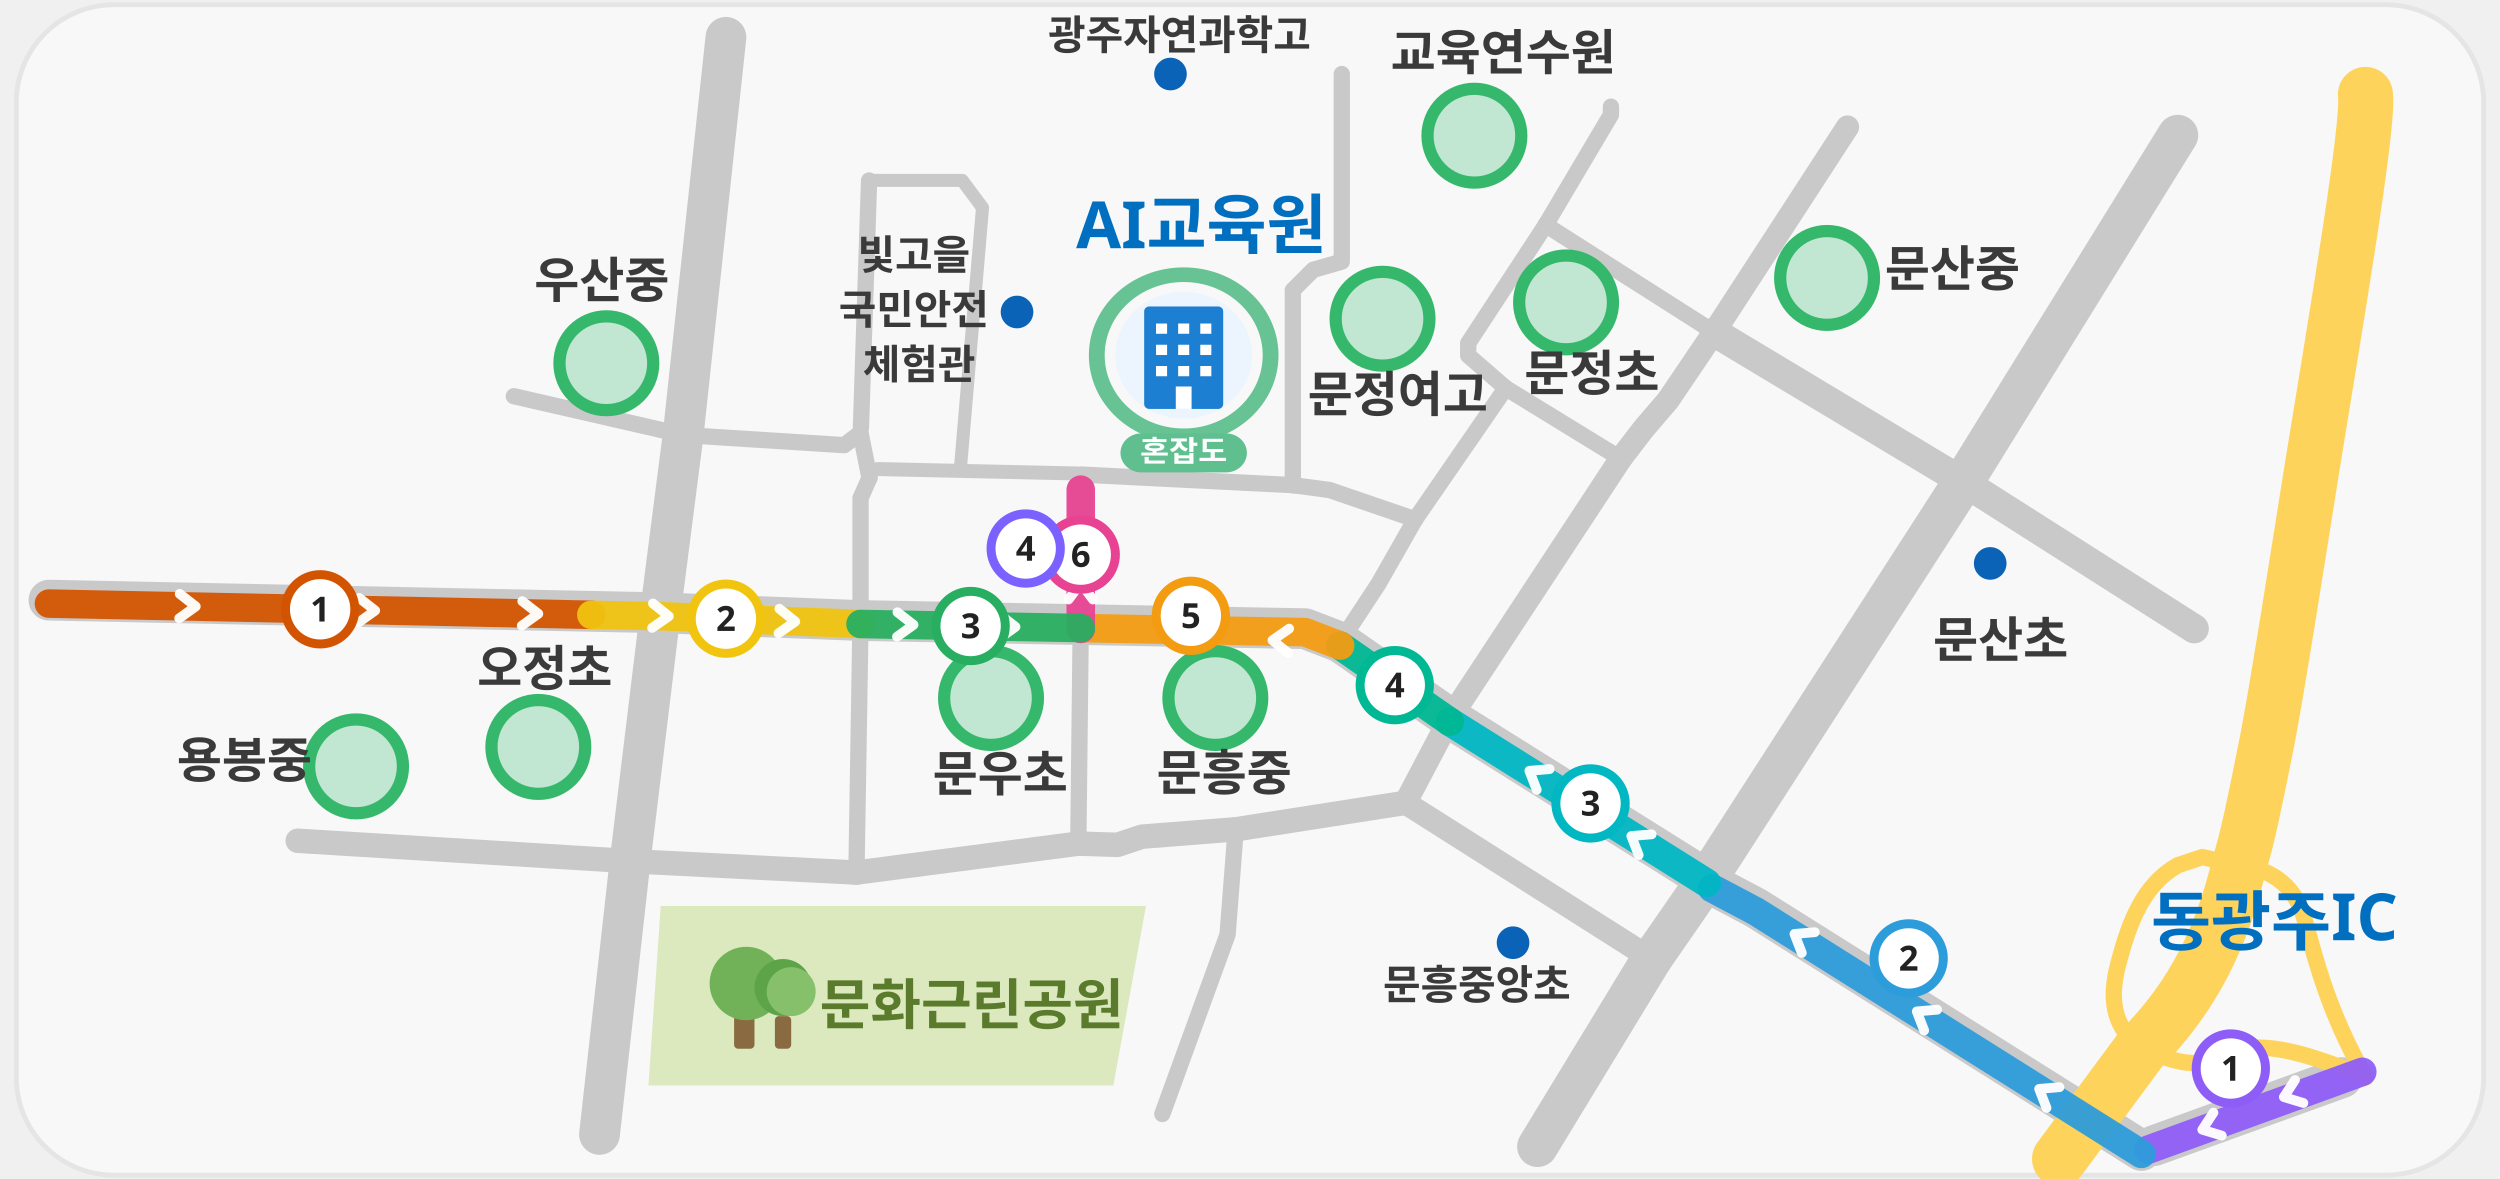
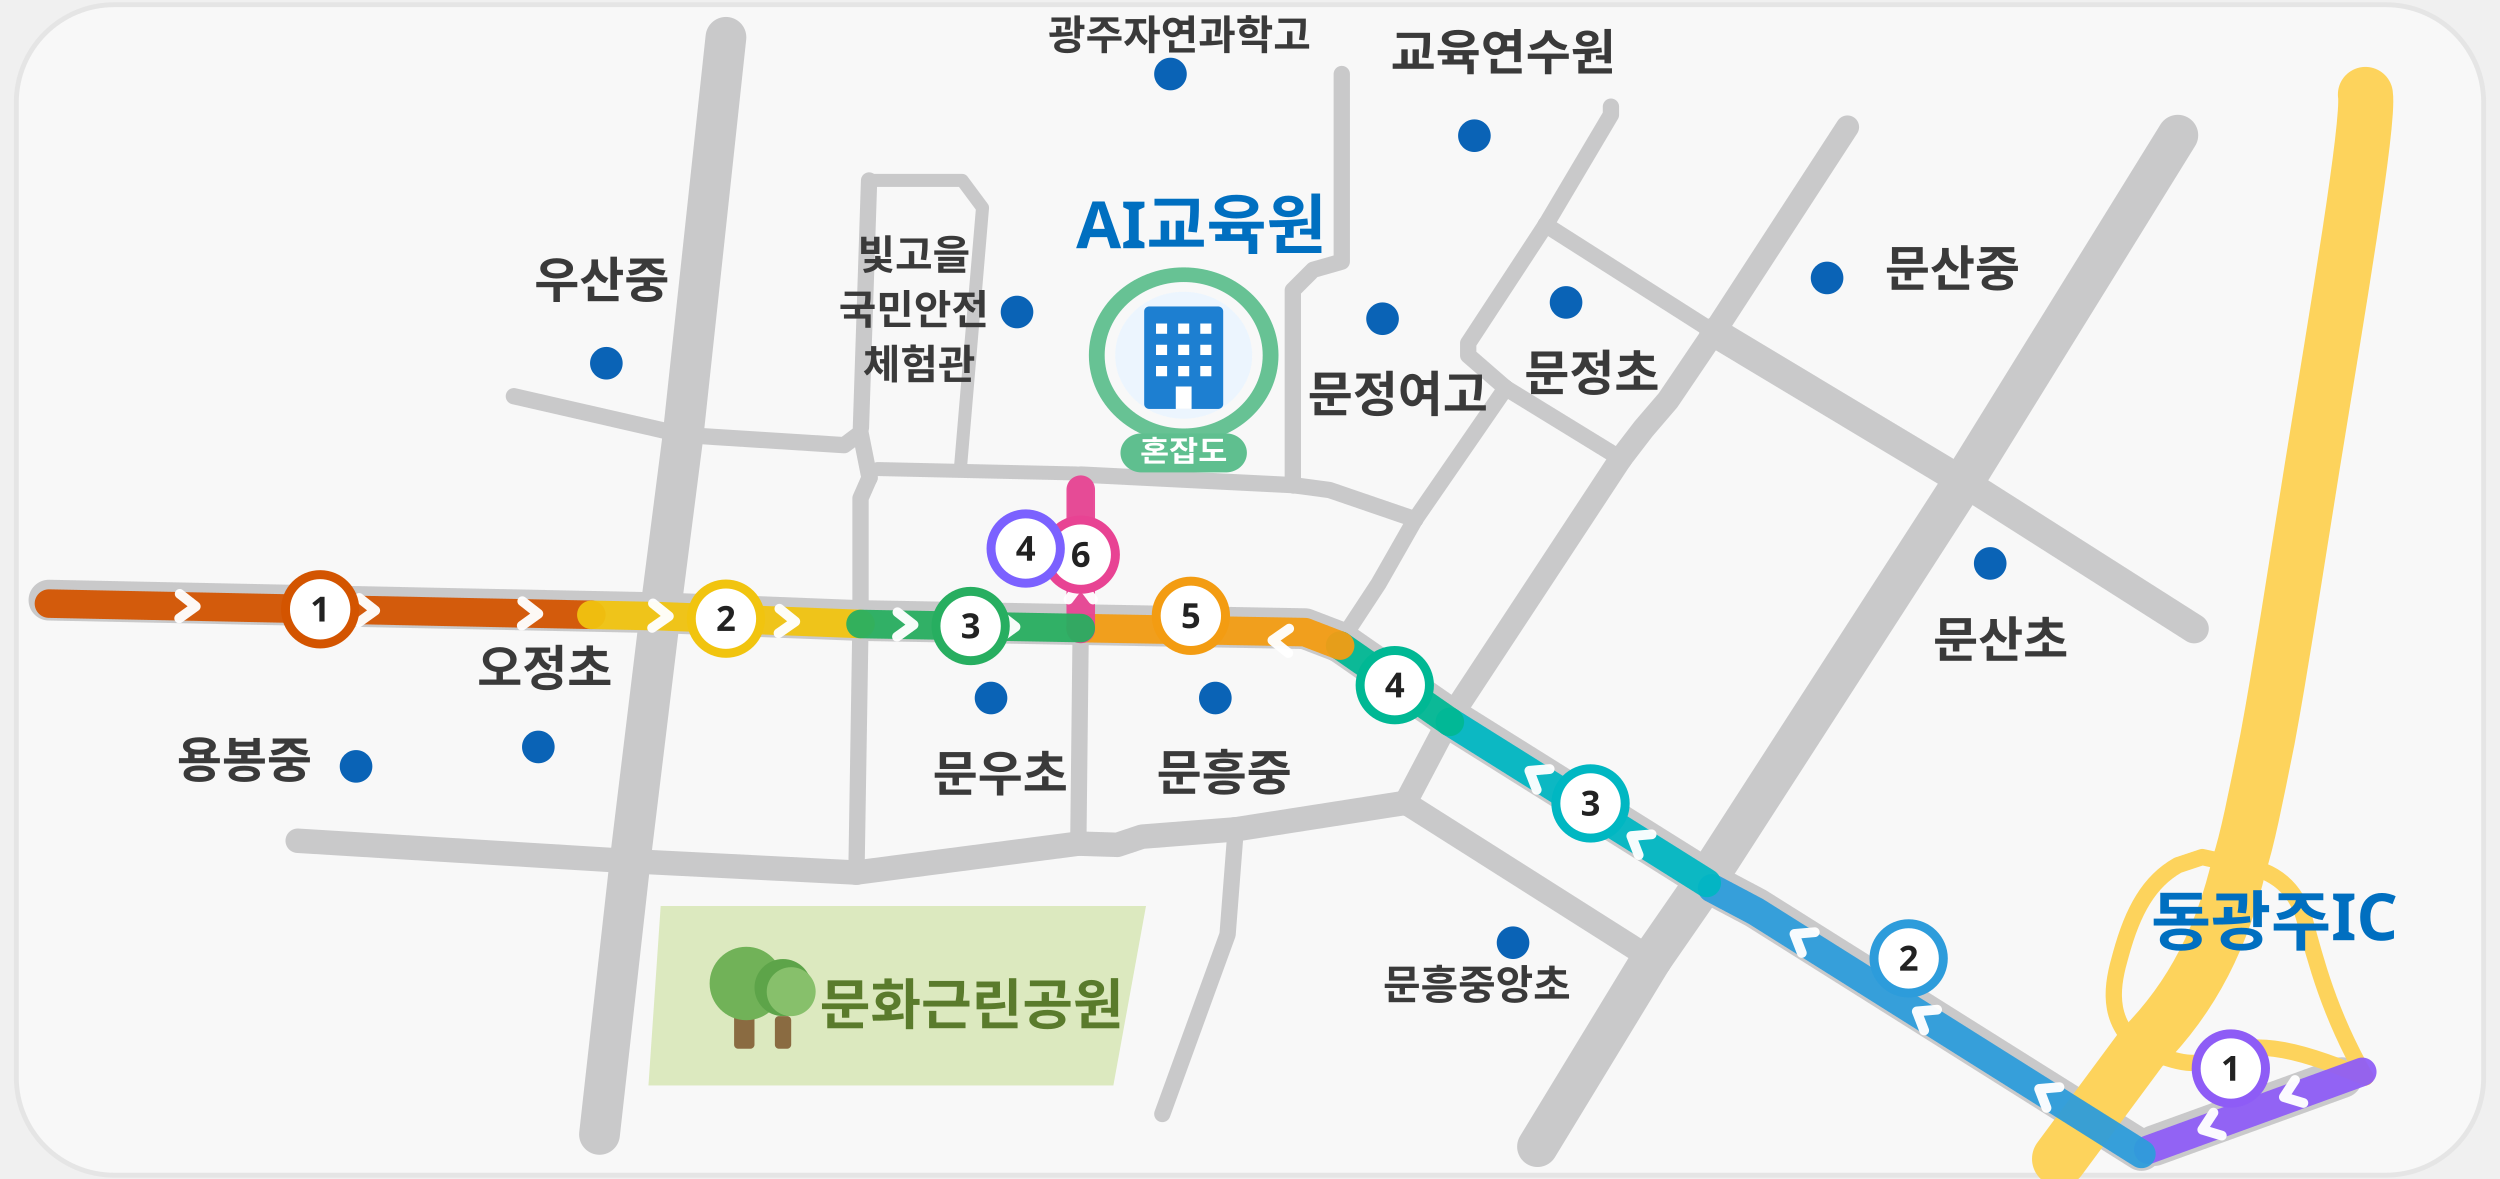
<svg xmlns="http://www.w3.org/2000/svg" width="1226" height="578" viewBox="0 35 613 289" version="1.1" id="svg1">
  <defs id="defs1">
    <style id="style1">
.parking-status{stroke-width:3;fill-opacity:0.28;}
.status-free{fill:#35B86B;stroke:#35B86B;}
.status-busy{fill:#F5A623;stroke:#F5A623;}
.status-full{fill:#E54B4B;stroke:#E54B4B;fill-opacity:0.34;}
.poi-dot{fill:#0a63b6;}
.header-bar{fill:#045eac;}
.map-frame{fill:#f8f8f8;stroke:#e5e5e5;stroke-width:1.2;}
.header-title-main{font-family:'Pretendard','Noto Sans KR','Malgun Gothic',sans-serif;font-size:16px;font-weight:800;fill:#ffe43b;}
.header-title-sub{font-family:'Pretendard','Noto Sans KR','Malgun Gothic',sans-serif;font-size:16px;font-weight:800;fill:#ffffff;}
</style>
    <style id="style2">text,tspan{font-family:'Noto Sans KR',sans-serif;font-weight:800;font-style:normal;}</style>
    <style id="traffic-status-style">
.traffic-segment {
  fill: none;
  stroke-width: 7;
  stroke-linecap: round;
  stroke-linejoin: round;
  opacity: .94;
}
.traffic-free { stroke: #35B86B !important; }
.traffic-slow { stroke: #F5A623 !important; }
.traffic-jam { stroke: #E54B4B !important; }
.traffic-unknown { stroke: #9AA4AE !important; }
</style>
  </defs>
  <g id="layer-bg" transform="translate(0,-0.8470707)">
</g>
  <g id="layer-frame" transform="translate(0,-0.8470707)">
    <rect id="map-frame" class="map-frame" x="4" y="37" width="605" height="287" rx="24" ry="24" />
  </g>
  <g id="layer-gray" transform="translate(0,-0.8470707)">
    <path id="gray-road-01" d="m 12,183 149.9,3.1" fill="none" stroke="#c9c9ca" stroke-width="10" stroke-linecap="round" stroke-linejoin="round" />
    <path id="gray-road-02" d="M 317,154.8 V 107 l 5,-5 7,-2 V 54" fill="none" stroke="#c9c9ca" stroke-width="4" stroke-linecap="round" stroke-linejoin="round" />
    <path id="gray-road-03" d="m 178,45 -10.5,97.5" fill="none" stroke="#c9c9ca" stroke-width="10" stroke-linecap="round" stroke-linejoin="round" />
    <path id="gray-road-04" d="M 418.5,251.5 481.4,154" fill="none" stroke="#c9c9ca" stroke-width="10" stroke-linecap="round" stroke-linejoin="round" />
    <path id="gray-road-05" d="m 534,69 -52.6,85" fill="none" stroke="#c9c9ca" stroke-width="10" stroke-linecap="round" stroke-linejoin="round" />
    <path id="gray-road-06" d="M 154.5,247 73,242" fill="none" stroke="#c9c9ca" stroke-width="6" stroke-linecap="round" stroke-linejoin="round" />
    <path id="gray-road-07" d="m 419.802,252.802 10.716,5.67 94.551,59.468" fill="none" stroke="#c9c9ca" stroke-width="10" stroke-linecap="round" stroke-linejoin="round" />
    <path id="gray-road-07a" d="m 528.248,316.735 45.996,-16.65" fill="none" stroke="#c9c9ca" stroke-width="10" stroke-linecap="round" stroke-linejoin="round" />
    <path id="gray-road-08" d="m 235.548,150.019 5.367,-63.242 -4.97,-6.692 h -22.661" fill="none" stroke="#c9c9ca" stroke-width="3.2" stroke-linecap="round" stroke-linejoin="round" />
    <path id="gray-road-09" d="m 303,239.2 -2,25.8 -16,44" fill="none" stroke="#c9c9ca" stroke-width="4" stroke-linecap="round" stroke-linejoin="round" />
    <path id="gray-road-10" d="M 154.5,247 147,314" fill="none" stroke="#c9c9ca" stroke-width="10" stroke-linecap="round" stroke-linejoin="round" />
    <path id="gray-road-11" d="M 397.4,148.3 355.5,212" fill="none" stroke="#c9c9ca" stroke-width="5.7" stroke-linecap="round" stroke-linejoin="round" />
    <path id="gray-road-12" d="M 418.5,251.5 355.5,212" fill="none" stroke="#c9c9ca" stroke-width="10" stroke-linecap="round" stroke-linejoin="round" />
    <path id="gray-road-13" d="m 265,189 55,1 8.6,3.3" fill="none" stroke="#c9c9ca" stroke-width="10" stroke-linecap="round" stroke-linejoin="round" />
    <path id="gray-road-14" d="M 538,190 481.4,154" fill="none" stroke="#c9c9ca" stroke-width="7.2" stroke-linecap="round" stroke-linejoin="round" />
    <path id="gray-road-15" d="M 344.6,232.7 405,271" fill="none" stroke="#c9c9ca" stroke-width="5.7" stroke-linecap="round" stroke-linejoin="round" />
    <path id="gray-road-16" d="M 420.3,117.3 481.4,154" fill="none" stroke="#c9c9ca" stroke-width="7.2" stroke-linecap="round" stroke-linejoin="round" />
    <path id="gray-road-17" d="M 210,249.8 211,188" fill="none" stroke="#c9c9ca" stroke-width="4" stroke-linecap="round" stroke-linejoin="round" />
    <path id="gray-road-18" d="m 154.5,247 7.4,-60.9" fill="none" stroke="#c9c9ca" stroke-width="10" stroke-linecap="round" stroke-linejoin="round" />
    <path id="gray-road-19" d="M 420.3,117.3 453,67" fill="none" stroke="#c9c9ca" stroke-width="5.7" stroke-linecap="round" stroke-linejoin="round" />
    <path id="gray-road-20" d="m 213.1,80.1 -2.001,60.598" fill="none" stroke="#c9c9ca" stroke-width="4" stroke-linecap="round" stroke-linejoin="round" />
    <path id="gray-road-21" d="m 265,189 -0.6,53.7" fill="none" stroke="#c9c9ca" stroke-width="4" stroke-linecap="round" stroke-linejoin="round" />
    <path id="gray-road-22" d="M 264.4,242.7 210,249.8" fill="none" stroke="#c9c9ca" stroke-width="6" stroke-linecap="round" stroke-linejoin="round" />
    <path id="gray-road-23" d="M 210,249.8 154.5,247" fill="none" stroke="#c9c9ca" stroke-width="6" stroke-linecap="round" stroke-linejoin="round" />
    <path id="gray-road-24" d="m 211,188 54,1" fill="none" stroke="#c9c9ca" stroke-width="10" stroke-linecap="round" stroke-linejoin="round" />
    <path id="gray-road-25" d="m 213.2,153 -2.2,-11 -4,3 -39.5,-2.5" fill="none" stroke="#c9c9ca" stroke-width="4" stroke-linecap="round" stroke-linejoin="round" />
    <path id="gray-road-26" d="m 405,271 -28,46" fill="none" stroke="#c9c9ca" stroke-width="10" stroke-linecap="round" stroke-linejoin="round" />
    <path id="gray-road-27" d="m 265,152.2 52,2.6" fill="none" stroke="#c9c9ca" stroke-width="4" stroke-linecap="round" stroke-linejoin="round" />
    <path id="gray-road-28" d="M 161.9,186.1 211,188" fill="none" stroke="#c9c9ca" stroke-width="10" stroke-linecap="round" stroke-linejoin="round" />
    <path id="gray-road-29" d="m 369.2,131 -9.2,-8 v -3 l 19,-29" fill="none" stroke="#c9c9ca" stroke-width="4" stroke-linecap="round" stroke-linejoin="round" />
    <path id="gray-road-30" d="m 126,133 41.5,9.5" fill="none" stroke="#c9c9ca" stroke-width="4" stroke-linecap="round" stroke-linejoin="round" />
    <path id="gray-road-31" d="m 379,91 41.3,26.3" fill="none" stroke="#c9c9ca" stroke-width="4" stroke-linecap="round" stroke-linejoin="round" />
    <path id="gray-road-32" d="m 161.9,186.1 5.6,-43.6" fill="none" stroke="#c9c9ca" stroke-width="10" stroke-linecap="round" stroke-linejoin="round" />
    <path id="gray-road-33" d="m 303,239.2 41.6,-6.5" fill="none" stroke="#c9c9ca" stroke-width="6" stroke-linecap="round" stroke-linejoin="round" />
    <path id="gray-road-34" d="m 303,239.2 -23,1.8 -6,2 -9.6,-0.3" fill="none" stroke="#c9c9ca" stroke-width="6" stroke-linecap="round" stroke-linejoin="round" />
    <path id="gray-road-35" d="m 265,155.069 v 34.148" fill="none" stroke="#c9c9ca" stroke-width="6" stroke-linecap="round" stroke-linejoin="round" />
    <path id="gray-road-36" d="m 395,62 v 2 l -16,27" fill="none" stroke="#c9c9ca" stroke-width="4" stroke-linecap="round" stroke-linejoin="round" />
    <path id="gray-road-37" d="m 213.2,153 -2.2,5 v 30" fill="none" stroke="#c9c9ca" stroke-width="4" stroke-linecap="round" stroke-linejoin="round" />
    <path id="gray-road-38" d="m 397.4,148.3 5.6,-7.3 6,-7 11.3,-16.7" fill="none" stroke="#c9c9ca" stroke-width="5.7" stroke-linecap="round" stroke-linejoin="round" />
    <path id="gray-road-39" d="M 347,163.2 369.2,131" fill="none" stroke="#c9c9ca" stroke-width="4" stroke-linecap="round" stroke-linejoin="round" />
    <path id="gray-road-40" d="M 328.6,193.3 338,179 347,163.2" fill="none" stroke="#c9c9ca" stroke-width="4" stroke-linecap="round" stroke-linejoin="round" />
    <path id="gray-road-41" d="m 369.2,131 28.2,17.3" fill="none" stroke="#c9c9ca" stroke-width="4" stroke-linecap="round" stroke-linejoin="round" />
    <path id="gray-road-42" d="m 347,163.2 -21,-7.2 -9,-1.2" fill="none" stroke="#c9c9ca" stroke-width="4" stroke-linecap="round" stroke-linejoin="round" />
    <path id="gray-road-43" d="M 355.5,212 328.6,193.3" fill="none" stroke="#c9c9ca" stroke-width="10" stroke-linecap="round" stroke-linejoin="round" />
    <path id="gray-road-44" d="m 263.916,151.939 -48.714,-1.083" fill="none" stroke="#c9c9ca" stroke-width="3.435" stroke-linecap="round" stroke-linejoin="round" />
    <path id="gray-road-45" d="m 405,271 13.5,-19.5" fill="none" stroke="#c9c9ca" stroke-width="10" stroke-linecap="round" stroke-linejoin="round" />
    <path id="gray-road-46" d="m 355.5,212 -10.9,20.7" fill="none" stroke="#c9c9ca" stroke-width="5.7" stroke-linecap="round" stroke-linejoin="round" />
  </g>
  <g id="layer-orange" transform="translate(0,-0.8470707)">
    <path id="orange-mainline" d="m 580,59 c 1,7 -7,54 -13,91 -4,25 -8,51 -11,67 -3,15 -5,25 -7,31 -4,17 -11,32 -24,45 l -20,27" fill="none" stroke="#fdd35c" stroke-width="13.5" stroke-linecap="round" stroke-linejoin="round" />
    <path id="orange-ramp-01" d="m 549,248 -9,-2 -6,2 c -7,4 -11,11 -14,22 -2,7 -4,16 5,23" fill="none" stroke="#fdd35c" stroke-width="4" stroke-linecap="round" stroke-linejoin="round" />
    <path id="orange-ramp-02" d="m 549,248 c 9,1 14,6 16,13 3,11 6,23 15,39" fill="none" stroke="#fdd35c" stroke-width="4" stroke-linecap="round" stroke-linejoin="round" />
    <path id="orange-ramp-03" d="m 525,293 c 8,3 13,5 18,2 9,-4 18,-3 37,5" fill="none" stroke="#fdd35c" stroke-width="4" stroke-linecap="round" stroke-linejoin="round" />
  </g>
  <g id="layer-dots" transform="translate(0,-0.8470707)">
    <circle id="dot-gwangju-science-high" cx="287" cy="54" r="4" fill="#0a63b6" class="poi-dot" />
-     <circle id="dot-training-center" cx="361.524" cy="69.122" r="11.5" class="parking-status status-free" data-status="free" opacity="1" />
-     <circle id="dot-usan-middle" cx="148.679" cy="124.915" r="11.5" class="parking-status status-free" data-status="free" opacity="1" />
+     <circle id="dot-training-center" cx="361.524" cy="69.122" r="4" fill="#0a63b6" class="poi-dot" />
+     <circle id="dot-usan-middle" cx="148.679" cy="124.915" r="4" fill="#0a63b6" class="poi-dot" />
    <circle id="dot-safety-center" cx="249.373" cy="112.352" r="4" fill="#0a63b6" class="poi-dot" />
-     <circle id="dot-munjeong-girls-high" cx="339" cy="114" r="11.5" class="parking-status status-free" data-status="free" opacity="1" />
-     <circle id="dot-munjeong-elementary" cx="384" cy="110" r="11.5" class="parking-status status-free" data-status="free" opacity="1" />
-     <circle id="dot-munsan-middle" cx="448" cy="104" r="11.5" class="parking-status status-free" data-status="free" opacity="1" />
-     <circle id="dot-ojeong-elementary" cx="132" cy="219" r="11.5" class="parking-status status-free" data-status="free" opacity="1" />
-     <circle id="dot-yongbong-middle" cx="87.303" cy="223.765" r="11.5" class="parking-status status-free" data-status="free" opacity="1" />
-     <circle id="dot-munwoo-elementary" cx="243" cy="207" r="11.5" class="parking-status status-free" data-status="free" opacity="1" />
-     <circle id="dot-munheung-middle" cx="298" cy="207" r="11.5" class="parking-status status-free" data-status="free" opacity="1" />
+     <circle id="dot-munjeong-girls-high" cx="339" cy="114" r="4" fill="#0a63b6" class="poi-dot" />
+     <circle id="dot-munjeong-elementary" cx="384" cy="110" r="4" fill="#0a63b6" class="poi-dot" />
+     <circle id="dot-munsan-middle" cx="448" cy="104" r="4" fill="#0a63b6" class="poi-dot" />
+     <circle id="dot-ojeong-elementary" cx="132" cy="219" r="4" fill="#0a63b6" class="poi-dot" />
+     <circle id="dot-yongbong-middle" cx="87.303" cy="223.765" r="4" fill="#0a63b6" class="poi-dot" />
+     <circle id="dot-munwoo-elementary" cx="243" cy="207" r="4" fill="#0a63b6" class="poi-dot" />
+     <circle id="dot-munheung-middle" cx="298" cy="207" r="4" fill="#0a63b6" class="poi-dot" />
    <circle id="dot-munheung-central-elementary" cx="371" cy="267" r="4" fill="#0a63b6" class="poi-dot" />
    <circle id="dot-munsan-elementary" cx="488" cy="174" r="4" fill="#0a63b6" class="poi-dot" />
  </g>
  <g id="layer-labels" style="font-weight:700;font-family:'Noto Sans KR';fill:#3a3a3a" transform="translate(0,-0.8470707)">
    <text id="label-ai-center" x="263.861" y="96.712" font-size="16" fill="#006fc0" style="fill:#006fc0;font-family:'Noto Sans KR',sans-serif;font-weight:800;font-style:normal;font-stretch:normal">AI교육원</text>
    <text id="label-ai-center-8" x="527.413" y="267.531" font-size="16" fill="#006fc0" style="fill:#006fc0;font-family:'Noto Sans KR',sans-serif;font-weight:800;font-style:normal;font-stretch:normal">동광주IC</text>
    <text id="label-gwangju-science-high" x="257" y="48" font-size="10px" style="font-family:'Noto Sans KR',sans-serif;font-weight:800;font-style:normal;font-stretch:normal">
      <tspan x="257" y="48" id="tspan3" style="font-family:'Noto Sans KR',sans-serif;font-weight:800;font-style:normal;font-stretch:normal">광주자연과학고</tspan>
      <tspan x="257" y="60" id="tspan4" style="font-family:'Noto Sans KR',sans-serif;font-weight:800;font-style:normal;font-stretch:normal" />
    </text>
    <text id="label-training-center" x="341" y="53" font-size="12px" style="font-family:'Noto Sans KR',sans-serif;font-weight:800;font-style:normal;font-stretch:normal">
      <tspan x="341" y="53" id="tspan5" style="font-family:'Noto Sans KR',sans-serif;font-weight:800;font-style:normal;font-stretch:normal">교육연수원</tspan>
      <tspan x="341" y="65" id="tspan6" style="font-family:'Noto Sans KR',sans-serif;font-weight:800;font-style:normal;font-stretch:normal" />
    </text>
    <text id="label-usan-middle" x="131.008" y="108.83" font-size="12" style="font-family:'Noto Sans KR',sans-serif;font-weight:800;font-style:normal;font-stretch:normal">우산중</text>
    <text id="label-safety-center" x="243.235" y="101.907" font-size="10px" style="text-align:center;text-anchor:middle;font-family:'Noto Sans KR',sans-serif;font-weight:800;font-style:normal;font-stretch:normal">
      <tspan id="tspan12" x="225.37" y="101.907" style="font-family:'Noto Sans KR',sans-serif;font-weight:800;font-style:normal;font-stretch:normal">
        <tspan x="225.37" y="101.907" id="tspan7" style="font-family:'Noto Sans KR',sans-serif;font-weight:800;font-style:normal;font-stretch:normal">빛고을</tspan>
      </tspan>
      <tspan id="tspan13" x="225.37" y="115.334" style="font-family:'Noto Sans KR',sans-serif;font-weight:800;font-style:normal;font-stretch:normal">국민안전</tspan>
      <tspan x="225.37" y="128.761" id="tspan14" style="font-family:'Noto Sans KR',sans-serif;font-weight:800;font-style:normal;font-stretch:normal">체험관</tspan>
    </text>
    <text id="label-munjeong-girls-high" x="320.663" y="136.799" font-size="12" style="font-family:'Noto Sans KR',sans-serif;font-weight:800;font-style:normal;font-stretch:normal">
      <tspan x="320.663" y="136.799" id="tspan8" style="font-family:'Noto Sans KR',sans-serif;font-weight:800;font-style:normal;font-stretch:normal">문정여고</tspan>
    </text>
    <text id="label-munjeong-elementary" x="373.769" y="131.62" font-size="12" style="font-family:'Noto Sans KR',sans-serif;font-weight:800;font-style:normal;font-stretch:normal">문정초</text>
    <text id="label-munsan-middle" x="462.183" y="106.023" font-size="12" style="font-family:'Noto Sans KR',sans-serif;font-weight:800;font-style:normal;font-stretch:normal">문산중</text>
    <text id="label-ojeong-elementary" x="117.021" y="204" font-size="12" style="font-family:'Noto Sans KR',sans-serif;font-weight:800;font-style:normal;font-stretch:normal">오정초</text>
    <text id="label-yongbong-middle" x="43.383" y="226.513" font-size="12" style="font-family:'Noto Sans KR',sans-serif;font-weight:800;font-style:normal;font-stretch:normal">용봉중</text>
    <text id="label-munwoo-elementary" x="228.702" y="229.851" font-size="12" style="font-family:'Noto Sans KR',sans-serif;font-weight:800;font-style:normal;font-stretch:normal">문우초</text>
    <text id="label-munheung-middle" x="283.617" y="229.617" font-size="12" style="font-family:'Noto Sans KR',sans-serif;font-weight:800;font-style:normal;font-stretch:normal">문흥중</text>
    <text id="label-munheung-central-elementary" x="339.129" y="280.861" font-size="10px" style="font-family:'Noto Sans KR',sans-serif;font-weight:800;font-style:normal;font-stretch:normal">
      <tspan x="339.129" y="280.861" id="tspan9" style="font-family:'Noto Sans KR',sans-serif;font-weight:800;font-style:normal;font-stretch:normal">문흥중앙초</tspan>
    </text>
    <text id="label-munsan-elementary" x="474" y="197" font-size="12" style="font-family:'Noto Sans KR',sans-serif;font-weight:800;font-style:normal;font-stretch:normal">문산초</text>
  </g>
  <g id="layer-ai-park" transform="translate(0,-0.8470707)">
    <g id="ai-center-display" transform="matrix(0.6458065,0,0,0.5985351,104.8926,33.77462)">
      <circle id="ai-congestion-ring" cx="287" cy="149" r="33" fill="none" stroke="#5fbf8f" stroke-width="6" opacity="0.95" />
      <circle id="ai-congestion-ring-bg" cx="287" cy="149" r="26" fill="#eaf5ff" opacity="0.85" />
      <g id="ai-building-icon" transform="translate(287,149)">
        <rect id="ai-building-body" x="-15" y="-20" width="30" height="42" rx="2" fill="#1d7fd1" />
        <rect x="-10.5" y="-13" width="4.2" height="4.2" fill="#ffffff" id="rect1" />
        <rect x="-2.1" y="-13" width="4.2" height="4.2" fill="#ffffff" id="rect2" />
        <rect x="6.3" y="-13" width="4.2" height="4.2" fill="#ffffff" id="rect3" />
        <rect x="-10.5" y="-4.3" width="4.2" height="4.2" fill="#ffffff" id="rect4" />
        <rect x="-2.1" y="-4.3" width="4.2" height="4.2" fill="#ffffff" id="rect5" />
        <rect x="6.3" y="-4.3" width="4.2" height="4.2" fill="#ffffff" id="rect6" />
        <rect x="-10.5" y="4.4" width="4.2" height="4.2" fill="#ffffff" id="rect7" />
        <rect x="-2.1" y="4.4" width="4.2" height="4.2" fill="#ffffff" id="rect8" />
        <rect x="6.3" y="4.4" width="4.2" height="4.2" fill="#ffffff" id="rect9" />
        <rect x="-3" y="12.8" width="6" height="9.2" fill="#ffffff" id="rect10" />
      </g>
      <rect id="ai-congestion-badge" x="263" y="181" width="48" height="16" rx="8" fill="#5fbf8f" />
      <text id="ai-congestion-badge-text" x="287" y="192.5" text-anchor="middle" style="fill:#ffffff;font-family:'Noto Sans KR',sans-serif;font-weight:800;font-style:normal;font-stretch:normal">혼잡도</text>
    </g>
    <g id="munheung-neighborhood-park-display" transform="translate(0,-32)">
      <path id="munheung-park-area" d="m 162,290 h 119 l -8,44 H 159 Z" fill="#dce9bf" />
      <g id="munheung-park-trees" transform="translate(184,307)">
        <rect x="-4" y="8" width="5" height="10" rx="1" fill="#8a6b41" id="rect11" />
        <circle cx="-1" cy="2" r="9" fill="#71b258" id="circle11" />
        <circle cx="8" cy="3" r="7" fill="#5da449" id="circle12" />
        <rect x="6" y="10" width="4" height="8" rx="1" fill="#8a6b41" id="rect12" />
        <circle cx="10" cy="4" r="6" fill="#87c06b" id="circle13" />
      </g>
      <text id="label-munheung-neighborhood-park" x="201" y="319" font-size="13.5px" style="fill:#5a7b2c;font-family:'Noto Sans KR',sans-serif;font-weight:800;font-style:normal;font-stretch:normal">문화근린공원</text>
    </g>
  </g>
  <g id="traffic-status-layer">
    <g id="traffic-route-donggwangju" data-route="donggwangju-ai">
      <g id="traffic-dg-segment-01" data-route="donggwangju-ai" data-seq="1" data-source-road="gray-road-07a">
        <path id="traffic-dg-01" d="m 526.754,316.896 52.474,-19.079" fill="none" stroke="#8e5cf6" stroke-width="7" stroke-linecap="round" stroke-linejoin="round" class="traffic-segment" data-status="unknown" data-route="donggwangju-ai" data-seq="1" data-source-road="gray-road-07a" opacity="0.94" />
      </g>
      <g id="traffic-dg-segment-02" data-route="donggwangju-ai" data-seq="2" data-source-road="gray-road-07">
        <path id="traffic-dg-02" d="m 419.802,252.802 10.716,5.67 94.551,59.468" fill="none" stroke="#2D9CDB" stroke-width="7" stroke-linecap="round" stroke-linejoin="round" class="traffic-segment" data-status="unknown" data-route="donggwangju-ai" data-seq="2" data-source-road="gray-road-07" opacity="0.94" />
      </g>
      <g id="traffic-dg-segment-03" data-route="donggwangju-ai" data-seq="3" data-source-road="gray-road-12">
        <path id="traffic-dg-03" d="M 418.5,251.5 355.5,212" fill="none" stroke="#00B7C2" stroke-width="7" stroke-linecap="round" stroke-linejoin="round" class="traffic-segment" data-status="unknown" data-route="donggwangju-ai" data-seq="3" data-source-road="gray-road-12" opacity="0.94" />
      </g>
      <g id="traffic-dg-segment-04" data-route="donggwangju-ai" data-seq="4" data-source-road="gray-road-43">
        <path id="traffic-dg-04" d="M 355.5,212 328.6,193.3" fill="none" stroke="#00B894" stroke-width="7" stroke-linecap="round" stroke-linejoin="round" class="traffic-segment" data-status="unknown" data-route="donggwangju-ai" data-seq="4" data-source-road="gray-road-43" opacity="0.94" />
      </g>
      <g id="traffic-dg-segment-05" data-route="donggwangju-ai" data-seq="5" data-source-road="gray-road-13">
        <path id="traffic-dg-05" d="m 265,189 55,1 8.6,3.3" fill="none" stroke="#F39C12" stroke-width="7" stroke-linecap="round" stroke-linejoin="round" class="traffic-segment" data-status="unknown" data-route="donggwangju-ai" data-seq="5" data-source-road="gray-road-13" opacity="0.94" />
      </g>
      <g id="traffic-dg-segment-06" data-route="donggwangju-ai" data-seq="6" data-source-road="gray-road-35">
        <path id="traffic-dg-06" d="m 265,155.069 v 34.148" fill="none" stroke="#E84393" stroke-width="7" stroke-linecap="round" stroke-linejoin="round" class="traffic-segment" data-status="unknown" data-route="donggwangju-ai" data-seq="6" data-source-road="gray-road-35" opacity="0.94" />
      </g>
    </g>
    <g id="traffic-route-yongbong" data-route="yongbong-ai">
      <g id="traffic-yb-segment-01" data-route="yongbong-ai" data-seq="1" data-source-road="gray-road-01">
        <path id="traffic-yb-01" d="M 12,183 L 145,185.75" fill="none" stroke="#D35400" stroke-width="7" stroke-linecap="round" stroke-linejoin="round" class="traffic-segment" data-status="unknown" data-route="yongbong-ai" data-seq="1" data-source-road="gray-road-01" opacity="0.94" />
      </g>
      <g id="traffic-yb-segment-02" data-route="yongbong-ai" data-seq="2" data-source-road="gray-road-01+28">
        <path id="traffic-yb-02" d="M 145,185.75 L 161.9,186.1 L 211,188" fill="none" stroke="#F1C40F" stroke-width="7" stroke-linecap="round" stroke-linejoin="round" class="traffic-segment" data-status="unknown" data-route="yongbong-ai" data-seq="2" data-source-road="gray-road-01+28" opacity="0.94" />
      </g>
      <g id="traffic-yb-segment-03" data-route="yongbong-ai" data-seq="3" data-source-road="gray-road-24">
        <path id="traffic-yb-03" d="M 211,188 L 265,189" fill="none" stroke="#27AE60" stroke-width="7" stroke-linecap="round" stroke-linejoin="round" class="traffic-segment" data-status="unknown" data-route="yongbong-ai" data-seq="3" data-source-road="gray-road-24" opacity="0.94" />
      </g>
      <g id="traffic-yb-segment-04-ref" data-route="yongbong-ai" data-seq="4" data-shared-segment="traffic-dg-06" />
    </g>
    <g id="traffic-direction-arrows" pointer-events="none" opacity="0.96">
      <g id="traffic-direction-dg" fill="none" stroke="#ffffff" stroke-width="2.4" stroke-linecap="round" stroke-linejoin="round">
        <path d="M -4,-3 L 0,0 L -4,3" transform="translate(560 304) rotate(160)" />
        <path d="M -4,-3 L 0,0 L -4,3" transform="translate(540 312) rotate(160)" />
        <path d="M -4,-3 L 0,0 L -4,3" transform="translate(500 302) rotate(-148)" />
        <path d="M -4,-3 L 0,0 L -4,3" transform="translate(470 283) rotate(-148)" />
        <path d="M -4,-3 L 0,0 L -4,3" transform="translate(440 264) rotate(-148)" />
        <path d="M -4,-3 L 0,0 L -4,3" transform="translate(400 240) rotate(-148)" />
        <path d="M -4,-3 L 0,0 L -4,3" transform="translate(375 224) rotate(-148)" />
        <path d="M -4,-3 L 0,0 L -4,3" transform="translate(342 203) rotate(-145)" />
        <path d="M -4,-3 L 0,0 L -4,3" transform="translate(312 192) rotate(182)" />
        <path d="M -4,-3 L 0,0 L -4,3" transform="translate(285 189.5) rotate(182)" />
        <path d="M -4,-3 L 0,0 L -4,3" transform="translate(265 178) rotate(-90)" />
        <path d="M -4,-3 L 0,0 L -4,3" transform="translate(265 165) rotate(-90)" />
      </g>
      <g id="traffic-direction-yb" fill="none" stroke="#ffffff" stroke-width="2.4" stroke-linecap="round" stroke-linejoin="round">
        <path d="M -4,-3 L 0,0 L -4,3" transform="translate(48 183.7) rotate(1.2)" />
        <path d="M -4,-3 L 0,0 L -4,3" transform="translate(92 184.7) rotate(1.2)" />
        <path d="M -4,-3 L 0,0 L -4,3" transform="translate(132 185.5) rotate(1.2)" />
        <path d="M -4,-3 L 0,0 L -4,3" transform="translate(164 186.1) rotate(2)" />
        <path d="M -4,-3 L 0,0 L -4,3" transform="translate(195 187.4) rotate(2)" />
        <path d="M -4,-3 L 0,0 L -4,3" transform="translate(224 188.2) rotate(1.1)" />
        <path d="M -4,-3 L 0,0 L -4,3" transform="translate(249 188.7) rotate(1.1)" />
      </g>
    </g>
    <g id="traffic-dg-markers">
      <g id="traffic-dg-marker-01">
        <circle id="traffic-dg-marker-circle-01" cx="547" cy="297" r="8.5" fill="#ffffff" stroke="#8e5cf6" stroke-width="2.2" />
        <text id="traffic-dg-marker-text-01" x="547" y="300" text-anchor="middle" font-size="8.5px" font-family="Noto Sans KR, sans-serif" font-weight="800" fill="#222222">1</text>
      </g>
      <g id="traffic-dg-marker-02">
        <circle id="traffic-dg-marker-circle-02" cx="468" cy="270" r="8.5" fill="#ffffff" stroke="#2D9CDB" stroke-width="2.2" />
        <text id="traffic-dg-marker-text-02" x="468" y="273" text-anchor="middle" font-size="8.5" font-family="Noto Sans KR, sans-serif" font-weight="800" fill="#222222">2</text>
      </g>
      <g id="traffic-dg-marker-03">
        <circle id="traffic-dg-marker-circle-03" cx="390" cy="232" r="8.5" fill="#ffffff" stroke="#00B7C2" stroke-width="2.2" />
        <text id="traffic-dg-marker-text-03" x="390" y="235" text-anchor="middle" font-size="8.5" font-family="Noto Sans KR, sans-serif" font-weight="800" fill="#222222">3</text>
      </g>
      <g id="traffic-dg-marker-04">
        <circle id="traffic-dg-marker-circle-04" cx="342" cy="203" r="8.5" fill="#ffffff" stroke="#00B894" stroke-width="2.2" />
        <text id="traffic-dg-marker-text-04" x="342" y="206" text-anchor="middle" font-size="8.5" font-family="Noto Sans KR, sans-serif" font-weight="800" fill="#222222">4</text>
      </g>
      <g id="traffic-dg-marker-05">
        <circle id="traffic-dg-marker-circle-05" cx="292" cy="186" r="8.5" fill="#ffffff" stroke="#F39C12" stroke-width="2.2" />
        <text id="traffic-dg-marker-text-05" x="292" y="189" text-anchor="middle" font-size="8.5" font-family="Noto Sans KR, sans-serif" font-weight="800" fill="#222222">5</text>
      </g>
      <g id="traffic-dg-marker-06">
        <circle id="traffic-dg-marker-circle-06" cx="265" cy="171" r="8.5" fill="#ffffff" stroke="#E84393" stroke-width="2.2" />
        <text id="traffic-dg-marker-text-06" x="265" y="174" text-anchor="middle" font-size="8.5" font-family="Noto Sans KR, sans-serif" font-weight="800" fill="#222222">6</text>
      </g>
    </g>
    <g id="traffic-yb-markers">
      <g id="traffic-yb-marker-01">
        <circle id="traffic-yb-marker-circle-01" cx="78.5" cy="184.4" r="8.5" fill="#ffffff" stroke="#D35400" stroke-width="2.2" />
        <text id="traffic-yb-marker-text-01" x="78.5" y="187.4" text-anchor="middle" font-size="8.5px" font-family="Noto Sans KR, sans-serif" font-weight="800" fill="#222222">1</text>
      </g>
      <g id="traffic-yb-marker-02">
        <circle id="traffic-yb-marker-circle-02" cx="178.0" cy="186.7" r="8.5" fill="#ffffff" stroke="#F1C40F" stroke-width="2.2" />
        <text id="traffic-yb-marker-text-02" x="178.0" y="189.7" text-anchor="middle" font-size="8.5px" font-family="Noto Sans KR, sans-serif" font-weight="800" fill="#222222">2</text>
      </g>
      <g id="traffic-yb-marker-03">
        <circle id="traffic-yb-marker-circle-03" cx="238.0" cy="188.5" r="8.5" fill="#ffffff" stroke="#27AE60" stroke-width="2.2" />
        <text id="traffic-yb-marker-text-03" x="238.0" y="191.5" text-anchor="middle" font-size="8.5px" font-family="Noto Sans KR, sans-serif" font-weight="800" fill="#222222">3</text>
      </g>
      <g id="traffic-yb-marker-04">
        <circle id="traffic-yb-marker-circle-04" cx="251.5" cy="169.5" r="8.5" fill="#ffffff" stroke="#7B61FF" stroke-width="2.2" />
        <text id="traffic-yb-marker-text-04" x="251.5" y="172.5" text-anchor="middle" font-size="8.5px" font-family="Noto Sans KR, sans-serif" font-weight="800" fill="#222222">4</text>
      </g>
    </g>
  </g>
</svg>
